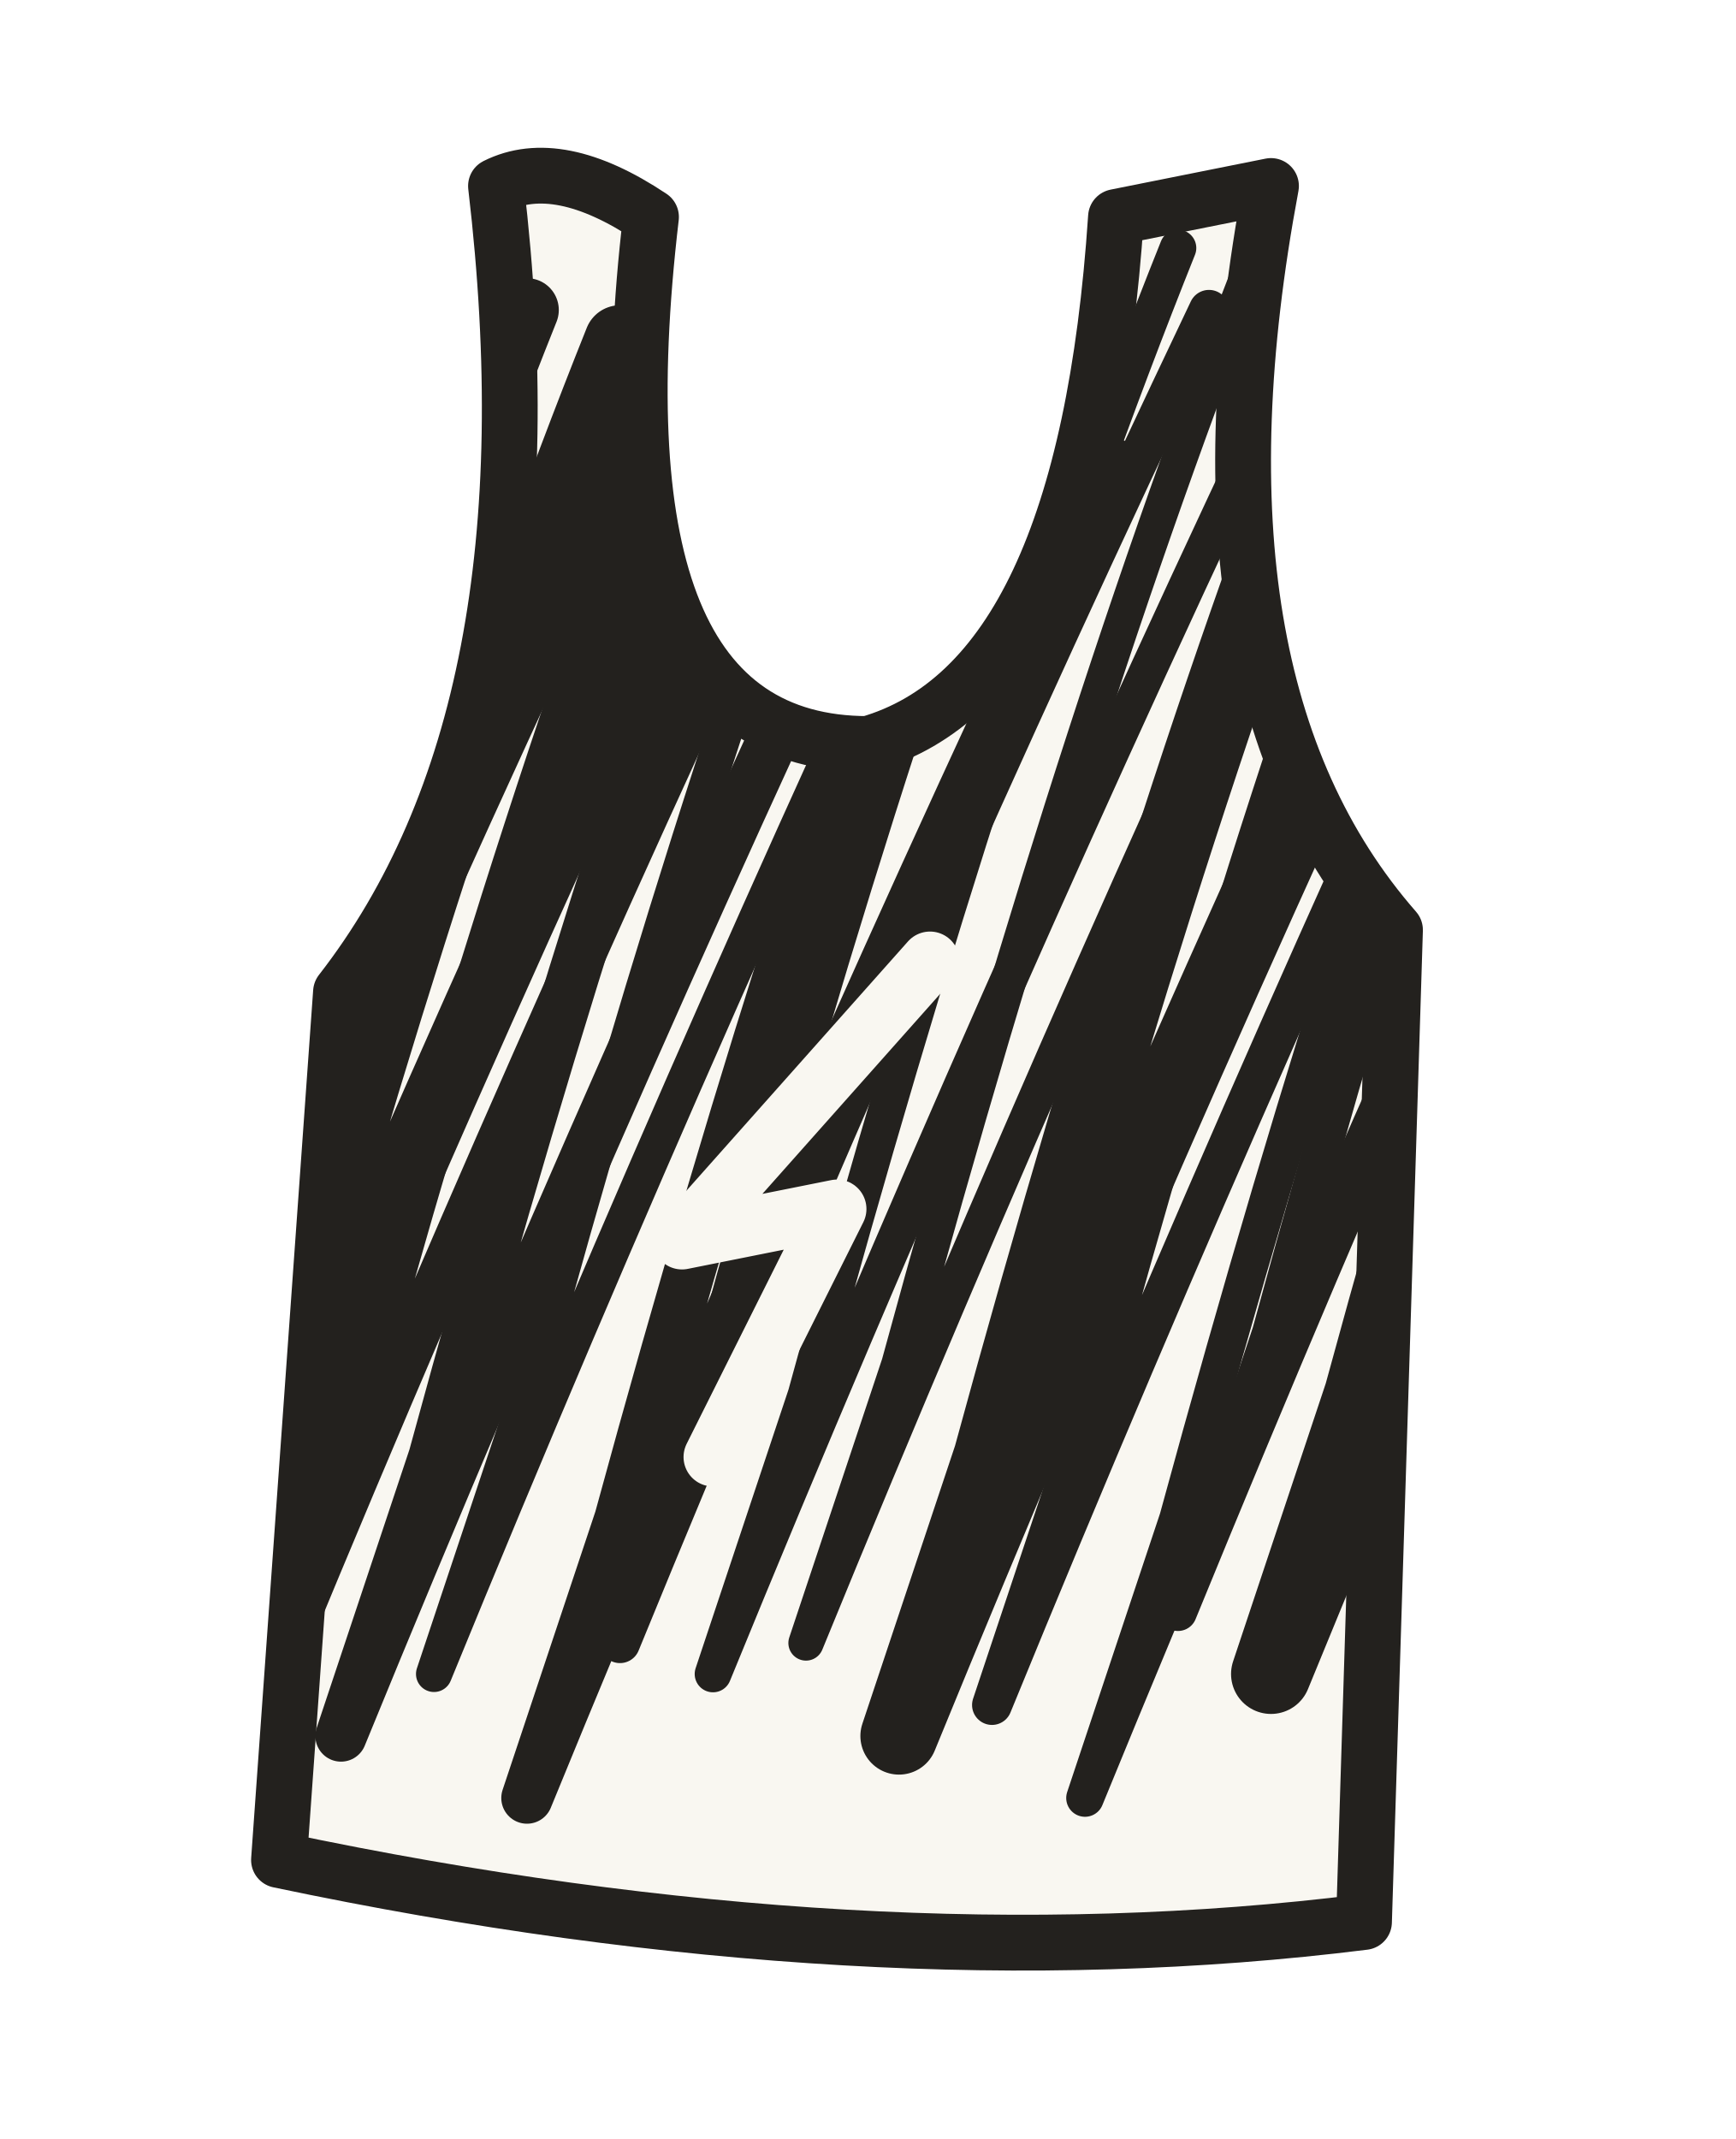
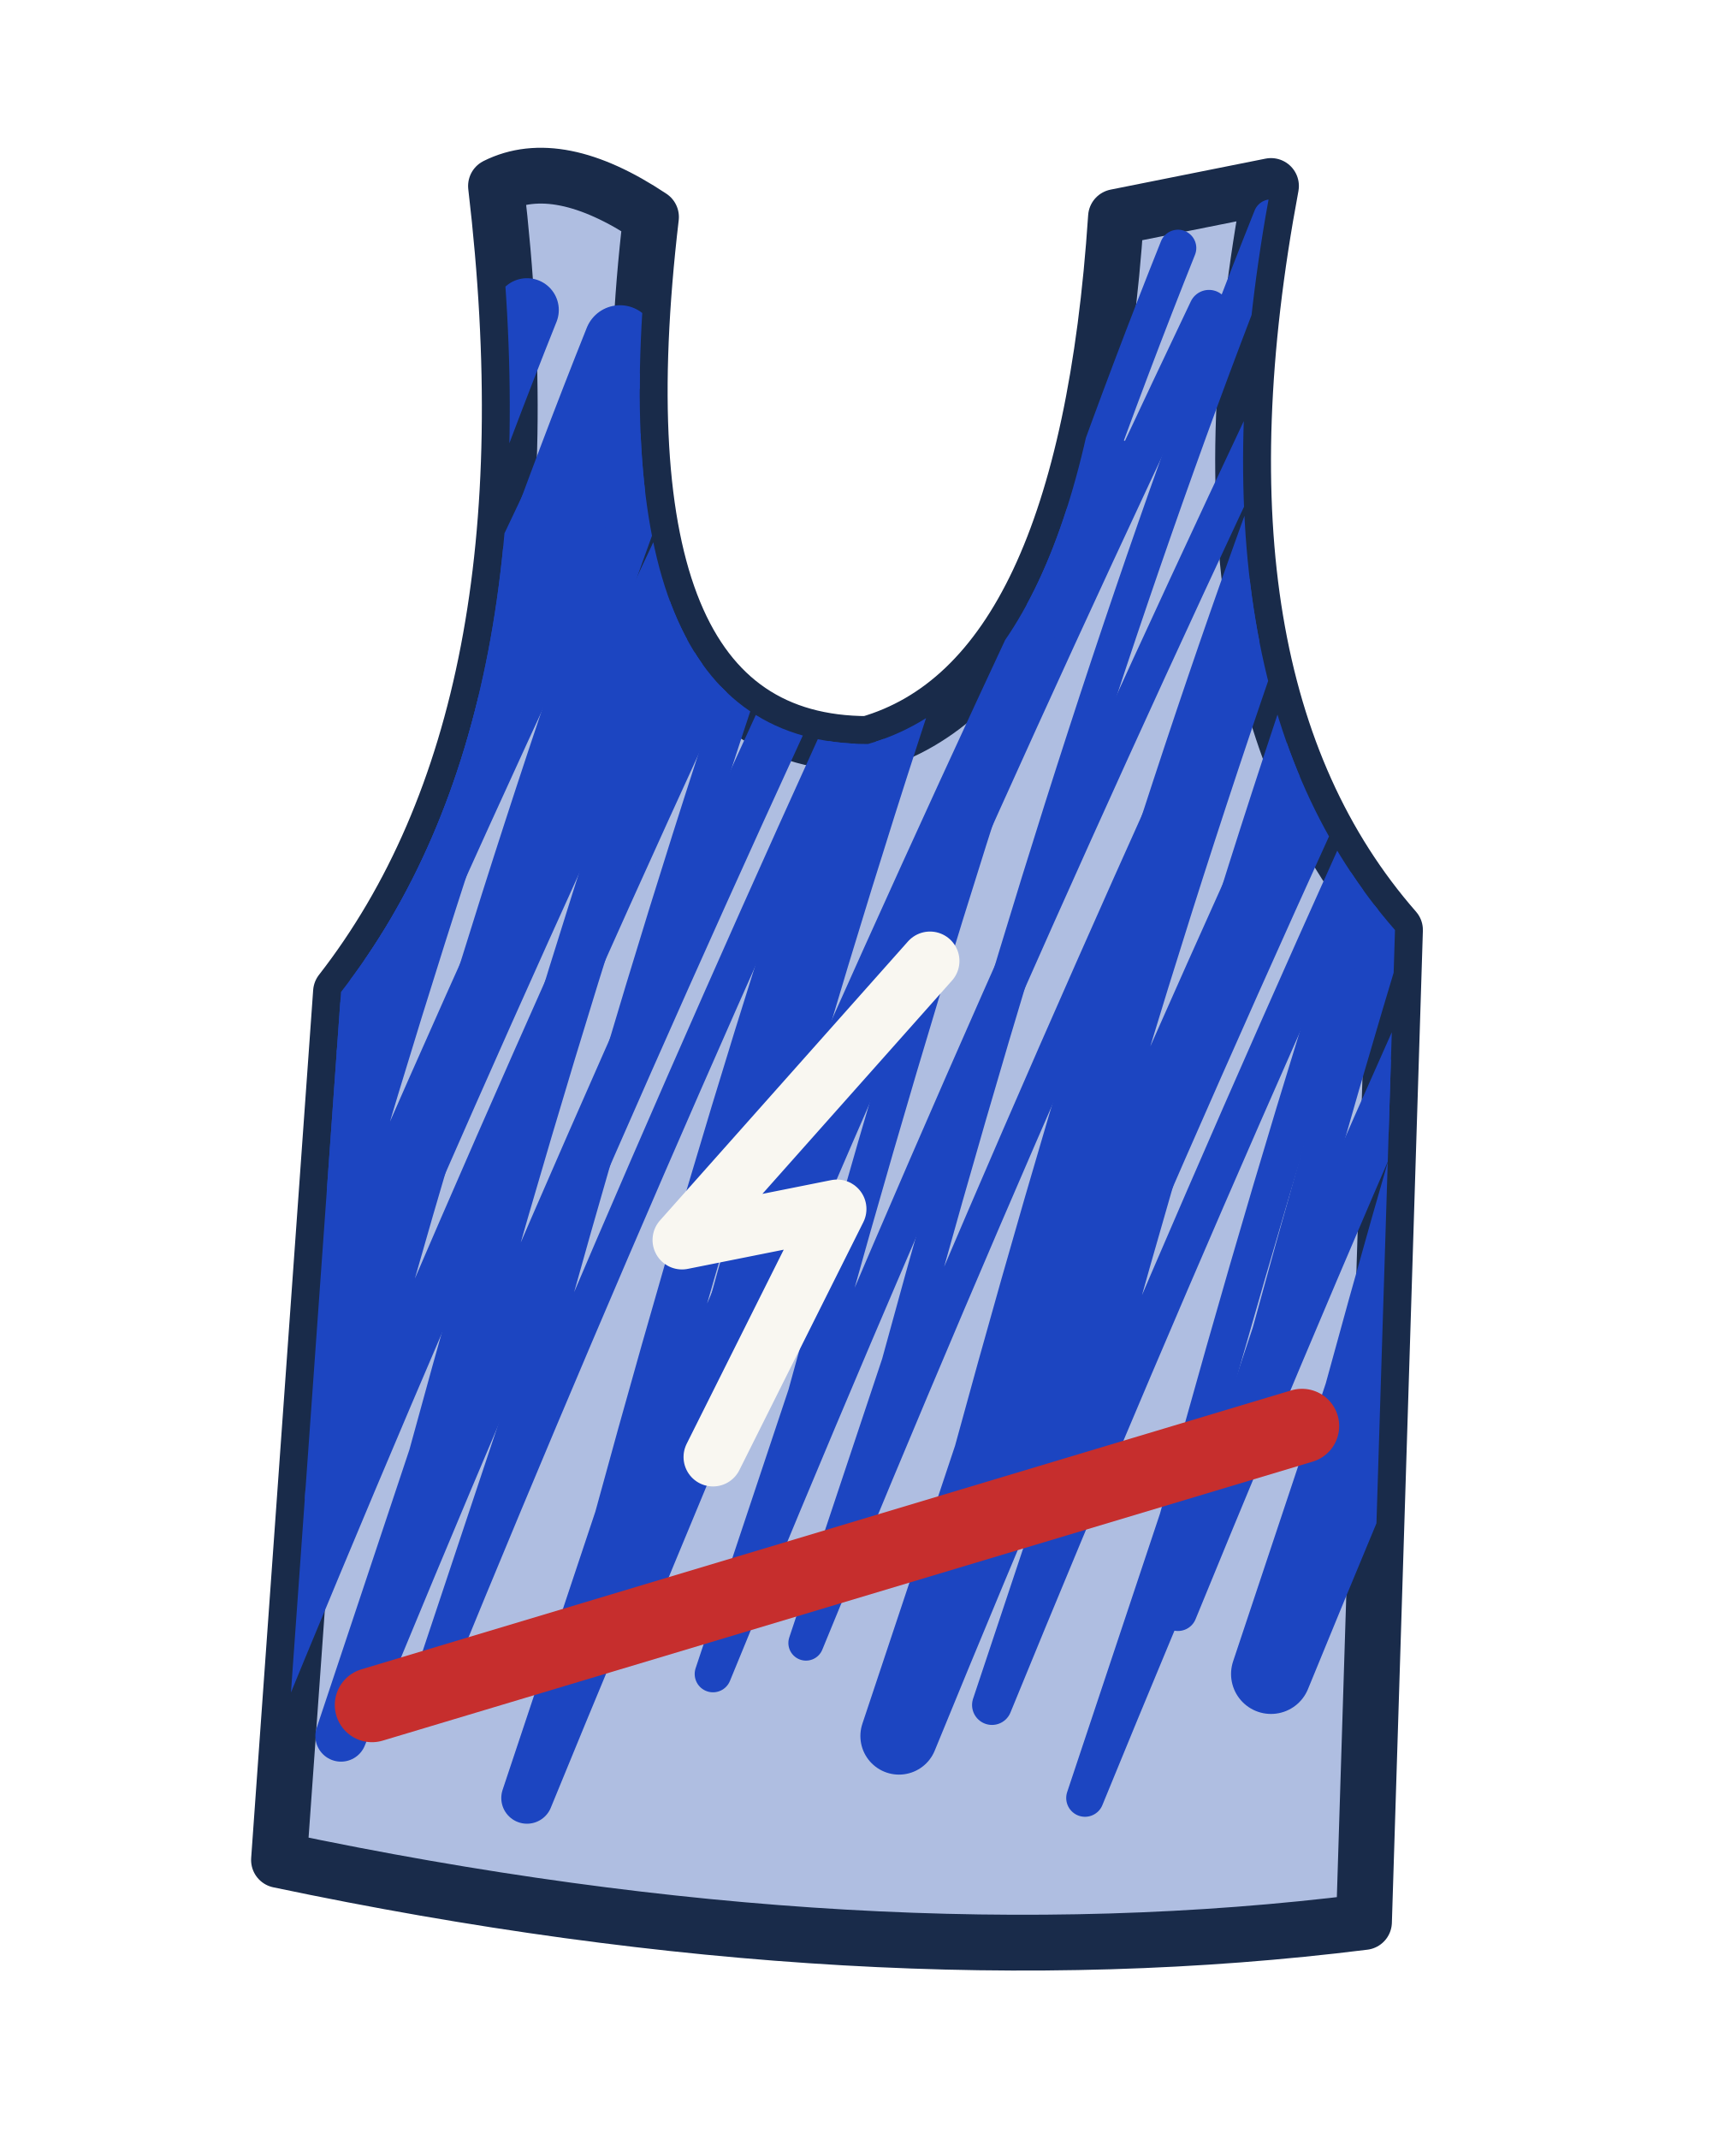
<svg xmlns="http://www.w3.org/2000/svg" viewBox="8 3 56 69" fill="none" stroke-linecap="round" stroke-linejoin="round">
-   <path d="M24 9 Q26 8 29 10 Q27 27 36 27 Q43 25 44 10 L49 9 Q46 25 53 33 L52 65 Q36 67 17 63 L19 35 Q26 26 24 9Z" stroke="#23211e" stroke-width="1.8" fill="#f9f7f1" />
+   <path d="M24 9 Q26 8 29 10 Q27 27 36 27 Q43 25 44 10 L49 9 Q46 25 53 33 L52 65 Q36 67 17 63 L19 35 Q26 26 24 9Z" stroke="#192b4a" stroke-width="1.8" fill="#afbee1" />
  <defs>
    <clipPath id="cut">
      <path d="M24 9 Q26 8 29 10 Q27 27 36 27 Q43 25 44 10 L49 9 Q46 25 53 33 L52 65 Q36 67 17 63 L19 35 Q26 26 24 9Z" />
    </clipPath>
  </defs>
  <g clip-path="url(#cut)">
-     <path d="M19 12 q-6 15 -12 37 l-3 9 q9 -22 19 -43" stroke="#23211e" stroke-width="2.17" fill="none" />
-     <path d="M22 16 q-6 15 -12 37 l-3 9 q9 -22 19 -43" stroke="#23211e" stroke-width="2.089" fill="none" />
-     <path d="M25 13 q-6 15 -12 37 l-3 9 q9 -22 19 -43" stroke="#23211e" stroke-width="2.052" fill="none" />
-     <path d="M28 14 q-6 15 -12 37 l-3 9 q9 -22 19 -43" stroke="#23211e" stroke-width="2.307" fill="none" />
-     <path d="M31 13 q-6 15 -12 37 l-3 9 q9 -22 19 -43" stroke="#23211e" stroke-width="1.497" fill="none" />
-     <path d="M34 13 q-6 15 -12 37 l-3 9 q9 -22 19 -43" stroke="#23211e" stroke-width="1.655" fill="none" />
-     <path d="M37 11 q-6 15 -12 37 l-3 9 q9 -22 19 -43" stroke="#23211e" stroke-width="1.162" fill="none" />
-     <path d="M40 15 q-6 15 -12 37 l-3 9 q9 -22 19 -43" stroke="#23211e" stroke-width="1.659" fill="none" />
-     <path d="M43 10 q-6 15 -12 37 l-3 9 q9 -22 19 -43" stroke="#23211e" stroke-width="1.297" fill="none" />
-     <path d="M46 11 q-6 15 -12 37 l-3 9 q9 -22 19 -43" stroke="#23211e" stroke-width="1.181" fill="none" />
-     <path d="M49 10 q-6 15 -12 37 l-3 9 q9 -22 19 -43" stroke="#23211e" stroke-width="1.137" fill="none" />
-     <path d="M52 13 q-6 15 -12 37 l-3 9 q9 -22 19 -43" stroke="#23211e" stroke-width="2.491" fill="none" />
-     <path d="M55 12 q-6 15 -12 37 l-3 9 q9 -22 19 -43" stroke="#23211e" stroke-width="1.286" fill="none" />
-     <path d="M58 15 q-6 15 -12 37 l-3 9 q9 -22 19 -43" stroke="#23211e" stroke-width="1.212" fill="none" />
-     <path d="M61 9 q-6 15 -12 37 l-3 9 q9 -22 19 -43" stroke="#23211e" stroke-width="1.225" fill="none" />
-     <path d="M64 11 q-6 15 -12 37 l-3 9 q9 -22 19 -43" stroke="#23211e" stroke-width="2.577" fill="none" />
+     <path d="M19 12 q-6 15 -12 37 l-3 9 q9 -22 19 -43" stroke="#1c45c1" stroke-width="2.17" fill="none" />
+     <path d="M22 16 q-6 15 -12 37 l-3 9 q9 -22 19 -43" stroke="#1c45c1" stroke-width="2.089" fill="none" />
+     <path d="M25 13 q-6 15 -12 37 l-3 9 q9 -22 19 -43" stroke="#1c45c1" stroke-width="2.052" fill="none" />
+     <path d="M28 14 q-6 15 -12 37 l-3 9 q9 -22 19 -43" stroke="#1c45c1" stroke-width="2.307" fill="none" />
+     <path d="M31 13 q-6 15 -12 37 l-3 9 q9 -22 19 -43" stroke="#1c45c1" stroke-width="1.497" fill="none" />
+     <path d="M34 13 q-6 15 -12 37 l-3 9 q9 -22 19 -43" stroke="#1c45c1" stroke-width="1.655" fill="none" />
+     <path d="M37 11 q-6 15 -12 37 l-3 9 q9 -22 19 -43" stroke="#1c45c1" stroke-width="1.162" fill="none" />
+     <path d="M40 15 q-6 15 -12 37 l-3 9 q9 -22 19 -43" stroke="#1c45c1" stroke-width="1.659" fill="none" />
+     <path d="M43 10 q-6 15 -12 37 l-3 9 q9 -22 19 -43" stroke="#1c45c1" stroke-width="1.297" fill="none" />
+     <path d="M46 11 q-6 15 -12 37 l-3 9 q9 -22 19 -43" stroke="#1c45c1" stroke-width="1.181" fill="none" />
+     <path d="M49 10 q-6 15 -12 37 l-3 9 q9 -22 19 -43" stroke="#1c45c1" stroke-width="1.137" fill="none" />
+     <path d="M52 13 q-6 15 -12 37 l-3 9 q9 -22 19 -43" stroke="#1c45c1" stroke-width="2.491" fill="none" />
+     <path d="M55 12 q-6 15 -12 37 l-3 9 q9 -22 19 -43" stroke="#1c45c1" stroke-width="1.286" fill="none" />
+     <path d="M58 15 q-6 15 -12 37 l-3 9 q9 -22 19 -43" stroke="#1c45c1" stroke-width="1.212" fill="none" />
+     <path d="M61 9 q-6 15 -12 37 l-3 9 q9 -22 19 -43" stroke="#1c45c1" stroke-width="1.225" fill="none" />
+     <path d="M64 11 q-6 15 -12 37 l-3 9 q9 -22 19 -43" stroke="#1c45c1" stroke-width="2.577" fill="none" />
  </g>
  <path d="M38 34l-8 9 5 -1 -4 8" stroke="#f9f7f1" stroke-width="1.9" fill="none" />
+   <path d="m20 58 30 -9" stroke="#c62e2d" stroke-width="2.4" />
</svg>
